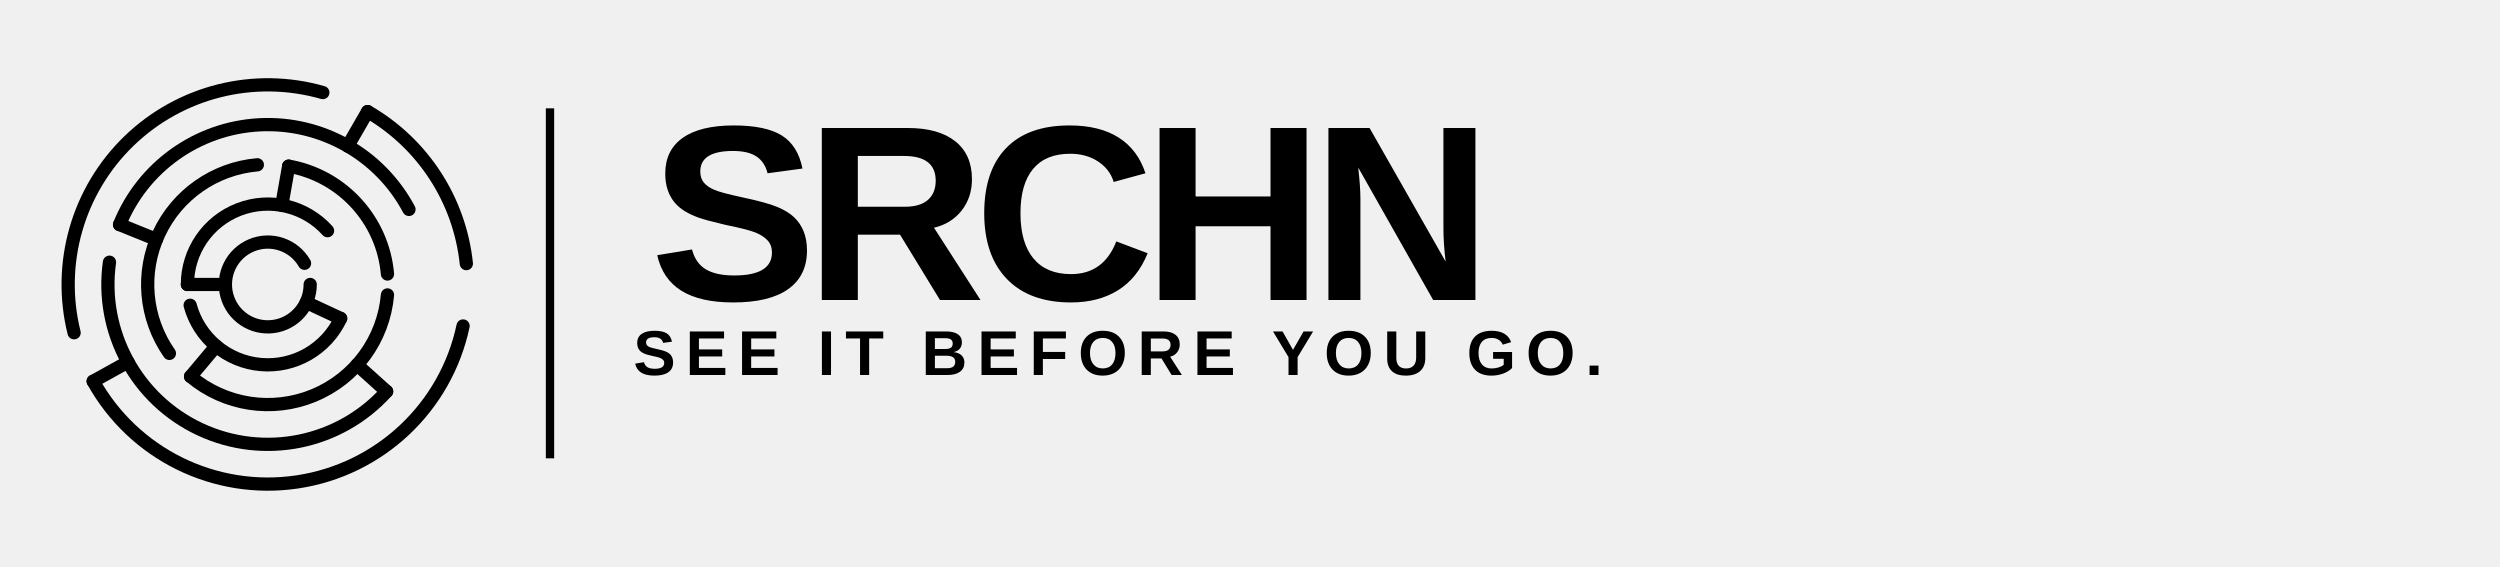
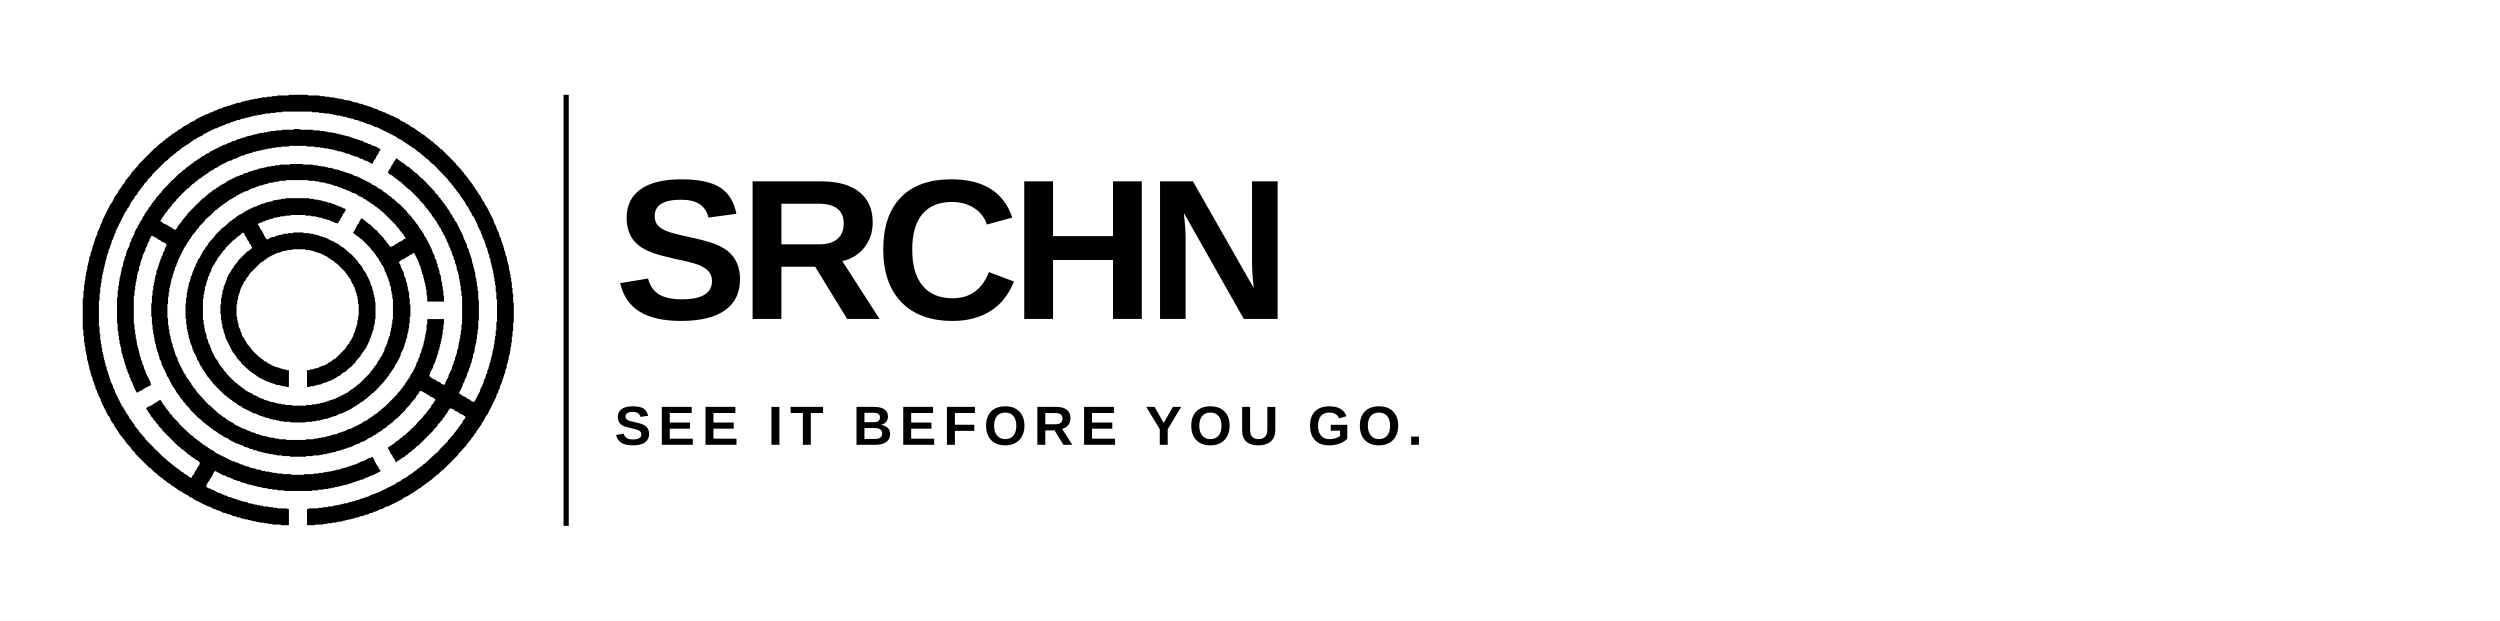
- <svg xmlns="http://www.w3.org/2000/svg" viewBox="0 0 1500 340" width="1500" height="340">
-   <g fill="none" stroke="#000000" stroke-width="15" stroke-linecap="round" stroke-linejoin="round" transform="translate(25 35) scale(.53)">
-     <g fill="none" stroke="#000000" stroke-width="15" stroke-linecap="round" stroke-linejoin="round">
-       <path d="M477.06,302.99 A226,226 0 0 1 58.34,365.57" />
-       <path d="M36.71,310.67 A226,226 0 0 1 318.29,38.75" />
-       <path d="M369.00,60.28 A226,226 0 0 1 480.76,232.38" />
-       <path d="M390.51,377.11 A181,181 0 0 1 76.76,230.81" />
-       <path d="M88.18,188.20 A181,181 0 0 1 415.81,171.03" />
-       <path d="M391.48,267.85 A136,136 0 0 1 168.58,360.18" />
-       <path d="M144.60,334.01 A136,136 0 0 1 244.15,120.52" />
-       <path d="M279.62,122.07 A136,136 0 0 1 391.48,244.15" />
-       <path d="M338.47,294.46 A91,91 0 0 1 168.10,279.55" />
-       <path d="M165.00,256.00 A91,91 0 0 1 323.63,195.11" />
-       <path d="M304.00,256.00 A48,48 0 1 1 297.57,232.00" />
-       <path d="M97.69,343.75 L58.34,365.57" />
-       <path d="M346.50,99.25 L369.00,60.28" />
-       <path d="M357.07,347.00 L390.51,377.11" />
-       <path d="M129.90,205.05 L88.18,188.20" />
-       <path d="M197.51,325.71 L168.58,360.18" />
-       <path d="M271.80,166.38 L279.62,122.07" />
-       <path d="M299.50,276.29 L338.47,294.46" />
-       <path d="M208.00,256.00 L165.00,256.00" />
+ <svg xmlns="http://www.w3.org/2000/svg" width="1450" height="360" viewBox="0 0 1450 360">
+   <rect width="100%" height="100%" fill="#FFFFFF" />
+   <g transform="translate(48 55.0) scale(0.3748126)">
+     <g transform="translate(0 0) scale(1)" fill="#000000" fill-rule="evenodd">
+       <path d="M301,1 L300,2 L293,2 L292,3 L285,3 L284,4 L277,4 L276,5 L272,5 L271,6 L266,6 L265,7 L261,7 L260,8 L257,8 L256,9 L252,9 L251,10 L248,10 L244,12 L237,13 L236,14 L234,14 L233,15 L231,15 L227,17 L224,17 L223,18 L218,19 L215,21 L210,22 L207,24 L205,24 L200,27 L198,27 L193,30 L191,30 L175,38 L173,40 L166,43 L164,45 L156,49 L151,53 L148,54 L145,57 L144,57 L142,59 L138,61 L135,64 L134,64 L131,67 L130,67 L126,71 L125,71 L121,75 L120,75 L113,82 L112,82 L86,108 L86,109 L75,121 L75,122 L66,133 L64,137 L61,140 L61,141 L55,149 L54,152 L50,157 L45,167 L43,169 L30,195 L30,197 L27,202 L27,204 L23,212 L22,217 L20,220 L20,222 L19,223 L19,225 L18,226 L18,228 L17,229 L17,231 L15,235 L15,238 L14,239 L14,241 L12,245 L12,248 L10,252 L10,256 L9,257 L9,260 L8,261 L8,264 L7,265 L7,270 L6,271 L6,274 L5,275 L5,280 L4,281 L4,287 L3,288 L3,293 L2,294 L2,303 L1,304 L1,314 L0,315 L0,363 L1,364 L1,373 L2,374 L2,383 L3,384 L3,389 L4,390 L4,396 L5,397 L5,401 L6,402 L7,411 L8,412 L8,415 L9,416 L9,419 L10,420 L10,424 L12,428 L12,431 L13,432 L13,434 L15,438 L15,441 L17,444 L17,446 L18,447 L18,449 L19,450 L20,455 L22,458 L22,460 L24,463 L24,465 L28,472 L28,474 L39,496 L41,498 L44,505 L48,510 L49,513 L51,515 L51,516 L53,518 L53,519 L55,521 L57,525 L66,536 L66,537 L75,547 L75,548 L81,554 L81,555 L103,577 L104,577 L112,585 L113,585 L118,590 L119,590 L122,593 L123,593 L127,597 L128,597 L131,600 L135,602 L138,605 L139,605 L150,613 L153,614 L155,616 L163,620 L165,622 L170,624 L172,626 L194,637 L196,637 L203,641 L205,641 L208,643 L210,643 L218,647 L221,647 L224,649 L227,649 L233,652 L236,652 L240,654 L243,654 L247,656 L250,656 L251,657 L255,657 L256,658 L259,658 L260,659 L263,659 L264,660 L268,660 L269,661 L273,661 L274,662 L280,662 L281,663 L286,663 L287,664 L293,664 L294,665 L306,665 L307,666 L319,666 L319,641 L317,641 L316,640 L302,640 L301,639 L295,639 L294,638 L288,638 L287,637 L280,637 L279,636 L275,636 L274,635 L270,635 L269,634 L265,634 L264,633 L257,632 L253,630 L246,629 L245,628 L243,628 L242,627 L240,627 L239,626 L237,626 L236,625 L234,625 L233,624 L231,624 L230,623 L225,622 L222,620 L220,620 L212,616 L210,616 L201,611 L199,611 L197,609 L195,609 L193,608 L191,606 L191,605 L194,599 L196,597 L197,594 L199,592 L203,584 L205,582 L218,589 L220,589 L225,592 L227,592 L235,596 L237,596 L238,597 L243,598 L246,600 L249,600 L250,601 L252,601 L256,603 L259,603 L260,604 L263,604 L264,605 L267,605 L268,606 L271,606 L272,607 L276,607 L277,608 L286,609 L287,610 L293,610 L294,611 L301,611 L302,612 L311,612 L312,613 L354,613 L355,612 L364,612 L365,611 L372,611 L373,610 L379,610 L380,609 L384,609 L385,608 L389,608 L390,607 L394,607 L395,606 L398,606 L399,605 L402,605 L403,604 L410,603 L411,602 L413,602 L414,601 L416,601 L417,600 L419,600 L420,599 L422,599 L423,598 L425,598 L426,597 L428,597 L429,596 L434,595 L439,592 L441,592 L446,589 L448,589 L460,583 L461,582 L458,578 L457,575 L455,573 L449,561 L448,560 L445,562 L443,562 L434,567 L432,567 L422,572 L420,572 L419,573 L417,573 L416,574 L414,574 L413,575 L411,575 L407,577 L404,577 L403,578 L401,578 L397,580 L393,580 L392,581 L389,581 L388,582 L385,582 L384,583 L379,583 L378,584 L373,584 L372,585 L366,585 L365,586 L358,586 L357,587 L343,587 L342,588 L323,588 L322,587 L310,587 L309,586 L301,586 L300,585 L294,585 L293,584 L289,584 L288,583 L283,583 L282,582 L278,582 L274,580 L270,580 L266,578 L263,578 L262,577 L259,577 L256,575 L253,575 L252,574 L250,574 L247,572 L245,572 L239,569 L237,569 L234,567 L232,567 L206,554 L201,550 L198,549 L196,547 L195,547 L193,545 L192,545 L190,543 L186,541 L183,538 L182,538 L179,535 L178,535 L175,532 L174,532 L169,527 L168,527 L149,509 L149,508 L139,498 L139,497 L134,492 L134,491 L128,484 L128,483 L123,477 L123,476 L120,472 L116,474 L114,476 L111,477 L109,479 L99,484 L98,486 L100,488 L100,489 L102,491 L102,492 L104,494 L106,498 L109,501 L109,502 L113,506 L113,507 L117,511 L117,512 L123,518 L123,519 L148,544 L149,544 L154,549 L155,549 L164,557 L165,557 L168,560 L169,560 L171,562 L172,562 L174,564 L178,566 L181,569 L181,571 L179,575 L177,577 L176,580 L174,582 L172,587 L170,589 L168,593 L164,591 L161,588 L158,587 L155,584 L154,584 L148,579 L147,579 L144,576 L143,576 L139,572 L138,572 L134,568 L133,568 L127,562 L126,562 L113,549 L111,548 L111,547 L97,533 L97,532 L87,521 L87,520 L81,513 L79,509 L76,506 L76,505 L72,500 L71,497 L67,492 L66,489 L64,487 L63,484 L61,482 L50,460 L50,458 L47,453 L47,451 L43,443 L43,441 L42,440 L42,438 L41,437 L41,435 L40,434 L40,432 L39,431 L39,429 L37,425 L37,422 L35,418 L35,415 L34,414 L34,411 L33,410 L33,407 L32,406 L32,402 L31,401 L31,398 L30,397 L30,392 L29,391 L29,386 L28,385 L28,380 L27,379 L27,370 L26,369 L26,359 L25,358 L25,319 L26,318 L26,308 L27,307 L27,298 L28,297 L28,292 L29,291 L29,285 L30,284 L30,279 L31,278 L31,275 L32,274 L32,270 L33,269 L33,266 L34,265 L34,262 L35,261 L35,257 L36,256 L36,254 L37,253 L37,250 L38,249 L38,247 L40,243 L40,240 L42,237 L42,235 L43,234 L43,232 L44,231 L45,226 L47,223 L47,221 L49,218 L49,216 L51,213 L51,211 L66,181 L68,179 L69,176 L71,174 L75,166 L77,164 L77,163 L79,161 L81,157 L84,154 L86,150 L89,147 L89,146 L92,143 L92,142 L95,139 L95,138 L100,133 L100,132 L107,125 L107,124 L129,102 L130,102 L137,95 L138,95 L142,91 L143,91 L147,87 L148,87 L155,81 L156,81 L158,79 L159,79 L161,77 L162,77 L173,69 L176,68 L178,66 L185,63 L187,61 L205,52 L207,52 L212,49 L214,49 L217,47 L219,47 L222,45 L227,44 L230,42 L232,42 L233,41 L235,41 L239,39 L242,39 L246,37 L249,37 L250,36 L253,36 L254,35 L257,35 L258,34 L261,34 L262,33 L265,33 L266,32 L270,32 L271,31 L276,31 L277,30 L281,30 L282,29 L290,29 L291,28 L298,28 L299,27 L308,27 L309,26 L354,26 L355,27 L365,27 L366,28 L373,28 L374,29 L382,29 L383,30 L387,30 L388,31 L392,31 L393,32 L398,32 L399,33 L402,33 L403,34 L407,34 L411,36 L414,36 L415,37 L418,37 L422,39 L425,39 L426,40 L428,40 L429,41 L434,42 L437,44 L439,44 L440,45 L445,46 L453,50 L455,50 L485,65 L487,67 L495,71 L497,73 L498,73 L500,75 L501,75 L503,77 L504,77 L506,79 L507,79 L509,81 L513,83 L520,89 L521,89 L526,94 L527,94 L532,99 L533,99 L541,107 L542,107 L566,132 L566,133 L571,138 L571,139 L574,142 L574,143 L578,147 L578,148 L584,155 L584,156 L592,167 L593,170 L597,175 L599,180 L601,182 L603,187 L605,189 L611,201 L611,203 L616,212 L616,214 L618,217 L618,219 L622,227 L622,229 L623,230 L624,235 L626,238 L626,241 L627,242 L627,244 L629,248 L629,251 L631,255 L631,259 L632,260 L632,263 L633,264 L633,267 L634,268 L634,271 L635,272 L635,276 L636,277 L636,282 L637,283 L637,288 L638,289 L638,294 L639,295 L639,304 L640,305 L640,316 L641,317 L641,351 L640,352 L640,364 L639,365 L639,373 L638,374 L638,379 L637,380 L637,386 L636,387 L636,392 L635,393 L635,396 L634,397 L634,401 L633,402 L633,405 L632,406 L631,413 L629,417 L629,420 L628,421 L628,423 L626,427 L626,430 L624,433 L623,438 L621,441 L620,446 L615,456 L615,458 L606,475 L604,475 L600,473 L598,471 L595,470 L593,468 L588,466 L586,464 L582,462 L588,450 L588,448 L591,443 L591,441 L594,436 L595,431 L597,428 L597,426 L598,425 L598,423 L599,422 L599,420 L600,419 L600,417 L602,413 L602,410 L604,406 L604,402 L606,398 L607,389 L608,388 L608,385 L609,384 L609,379 L610,378 L610,371 L611,370 L611,364 L612,363 L612,350 L613,349 L613,318 L612,317 L612,304 L611,303 L611,297 L610,296 L610,290 L609,289 L609,284 L608,283 L607,274 L606,273 L606,270 L605,269 L605,266 L604,265 L604,262 L603,261 L602,254 L601,253 L601,251 L600,250 L600,248 L599,247 L599,245 L598,244 L597,239 L595,236 L594,231 L589,221 L589,219 L578,197 L576,195 L575,192 L573,190 L572,187 L568,182 L567,179 L565,177 L563,173 L560,170 L560,169 L557,166 L557,165 L554,162 L554,161 L550,157 L550,156 L545,151 L545,150 L525,129 L524,129 L516,121 L515,121 L505,112 L501,110 L497,106 L496,106 L485,98 L483,102 L481,104 L480,107 L478,109 L476,114 L474,116 L472,121 L473,121 L475,123 L479,125 L482,128 L483,128 L486,131 L487,131 L490,134 L491,134 L504,146 L505,146 L521,162 L521,163 L529,171 L529,172 L536,180 L536,181 L539,184 L541,188 L544,191 L544,192 L548,197 L549,200 L551,202 L552,205 L554,207 L556,212 L558,214 L558,216 L560,218 L561,220 L561,222 L563,224 L563,226 L566,231 L566,233 L569,238 L569,240 L571,243 L572,248 L574,251 L574,254 L576,257 L576,260 L578,264 L579,271 L580,272 L580,274 L581,275 L581,278 L582,279 L582,284 L583,285 L583,289 L584,290 L584,295 L585,296 L585,303 L586,304 L586,311 L587,312 L587,355 L586,356 L586,364 L585,365 L585,371 L584,372 L584,377 L583,378 L583,382 L582,383 L581,392 L579,396 L579,400 L578,401 L578,403 L576,407 L576,410 L574,413 L574,416 L572,419 L571,424 L566,434 L566,436 L561,445 L561,447 L559,449 L555,447 L553,445 L548,443 L546,441 L541,439 L536,435 L537,433 L537,431 L542,422 L542,420 L546,412 L546,410 L547,409 L547,407 L548,406 L548,404 L550,400 L550,397 L552,393 L552,390 L553,389 L553,386 L554,385 L554,382 L555,381 L555,377 L556,376 L556,372 L557,371 L557,364 L558,363 L558,356 L559,355 L559,347 L534,347 L533,348 L533,355 L532,356 L532,365 L531,366 L531,370 L530,371 L530,375 L529,376 L529,380 L528,381 L527,388 L526,389 L526,391 L524,395 L524,398 L522,401 L521,406 L519,409 L519,411 L516,416 L516,418 L510,430 L508,432 L506,437 L504,439 L504,440 L502,442 L502,443 L500,445 L498,449 L495,452 L495,453 L492,456 L492,457 L487,462 L487,463 L466,484 L465,484 L460,489 L459,489 L455,493 L451,495 L448,498 L447,498 L439,504 L434,506 L432,508 L414,517 L412,517 L404,521 L402,521 L401,522 L396,523 L393,525 L386,526 L385,527 L383,527 L382,528 L379,528 L378,529 L375,529 L374,530 L369,530 L368,531 L364,531 L363,532 L358,532 L357,533 L346,533 L345,534 L315,534 L314,533 L304,533 L303,532 L298,532 L297,531 L288,530 L287,529 L284,529 L283,528 L279,528 L278,527 L276,527 L272,525 L269,525 L266,523 L261,522 L258,520 L256,520 L251,517 L249,517 L235,510 L233,508 L225,504 L219,499 L218,499 L212,494 L211,494 L196,480 L195,480 L176,459 L176,458 L170,451 L170,450 L168,448 L168,447 L160,436 L159,433 L157,431 L147,411 L147,409 L143,401 L143,399 L142,398 L142,396 L141,395 L141,393 L139,389 L139,386 L137,382 L137,379 L136,378 L136,374 L135,373 L135,370 L134,369 L134,363 L133,362 L133,357 L132,356 L132,346 L131,345 L131,324 L132,323 L132,313 L133,312 L133,306 L134,305 L134,299 L135,298 L135,295 L136,294 L136,290 L137,289 L137,286 L139,282 L139,279 L140,278 L140,276 L141,275 L141,273 L142,272 L143,267 L145,264 L145,262 L147,259 L147,257 L158,235 L160,233 L161,230 L163,228 L163,227 L165,225 L165,224 L167,222 L169,218 L176,210 L176,209 L180,205 L180,204 L189,195 L189,194 L193,190 L194,190 L194,189 L196,188 L206,178 L207,178 L215,171 L216,171 L219,168 L220,168 L228,162 L231,161 L233,159 L236,158 L238,156 L252,149 L254,149 L261,145 L266,144 L269,142 L271,142 L275,140 L278,140 L279,139 L281,139 L282,138 L285,138 L289,136 L294,136 L295,135 L304,134 L305,133 L314,133 L315,132 L349,132 L350,133 L359,133 L360,134 L365,134 L366,135 L375,136 L376,137 L383,138 L384,139 L386,139 L390,141 L393,141 L396,143 L398,143 L404,146 L406,146 L409,148 L411,148 L418,152 L420,152 L424,154 L426,156 L433,159 L435,161 L438,162 L440,164 L441,164 L443,166 L444,166 L446,168 L450,170 L453,173 L454,173 L457,176 L458,176 L462,180 L463,180 L464,182 L465,182 L485,202 L485,203 L490,208 L490,209 L497,217 L497,218 L500,222 L496,224 L494,226 L489,228 L487,230 L484,231 L482,233 L478,235 L476,235 L473,232 L473,231 L470,228 L470,227 L466,223 L466,222 L458,214 L458,213 L457,213 L456,211 L454,209 L453,209 L444,200 L443,200 L432,191 L431,191 L431,192 L429,194 L427,199 L425,201 L420,211 L418,213 L425,219 L426,219 L430,223 L431,223 L446,238 L446,239 L451,244 L451,245 L454,248 L454,249 L458,254 L459,257 L461,259 L462,262 L464,264 L467,270 L467,272 L470,277 L470,279 L472,282 L472,284 L473,285 L473,287 L475,291 L475,294 L477,298 L477,303 L478,304 L478,308 L479,309 L479,315 L480,316 L480,347 L479,348 L479,354 L478,355 L478,360 L477,361 L477,365 L476,366 L475,373 L474,374 L474,376 L473,377 L473,379 L472,380 L471,385 L467,393 L467,395 L462,405 L460,407 L459,410 L457,412 L454,418 L451,421 L451,422 L445,429 L445,430 L427,448 L426,448 L422,452 L421,452 L418,455 L417,455 L409,461 L389,471 L387,471 L386,472 L384,472 L383,473 L381,473 L380,474 L378,474 L374,476 L371,476 L370,477 L367,477 L366,478 L362,478 L361,479 L355,479 L354,480 L346,480 L345,481 L324,481 L323,480 L314,480 L313,479 L308,479 L307,478 L302,478 L301,477 L298,477 L297,476 L290,475 L289,474 L287,474 L286,473 L281,472 L278,470 L276,470 L267,465 L265,465 L263,463 L253,458 L247,453 L246,453 L243,450 L242,450 L238,446 L237,446 L222,431 L222,430 L218,426 L218,425 L212,418 L209,412 L205,407 L199,395 L199,393 L197,390 L197,388 L194,383 L194,380 L192,377 L191,370 L189,366 L189,362 L188,361 L188,356 L187,355 L187,349 L186,348 L186,316 L187,315 L187,309 L188,308 L188,304 L189,303 L189,298 L191,294 L191,291 L192,290 L192,288 L193,287 L194,282 L196,279 L196,277 L199,272 L199,270 L202,264 L204,262 L205,259 L207,257 L208,254 L210,252 L210,251 L213,248 L213,247 L216,244 L216,243 L221,238 L221,237 L234,224 L235,224 L240,219 L241,219 L248,213 L250,215 L251,218 L253,220 L255,225 L257,227 L258,230 L260,232 L262,237 L256,242 L255,242 L240,257 L240,258 L234,265 L234,266 L230,271 L229,274 L227,276 L223,284 L223,286 L221,289 L221,291 L218,297 L218,300 L216,304 L216,309 L215,310 L215,314 L214,315 L214,324 L213,325 L213,339 L214,340 L214,349 L215,350 L215,354 L216,355 L216,360 L218,364 L218,367 L219,368 L219,370 L220,371 L221,376 L232,398 L237,404 L239,408 L245,414 L245,415 L259,428 L260,428 L263,431 L264,431 L272,437 L286,444 L288,444 L291,446 L293,446 L294,447 L296,447 L300,449 L304,449 L305,450 L308,450 L309,451 L314,451 L315,452 L319,452 L319,426 L315,426 L314,425 L311,425 L310,424 L307,424 L306,423 L304,423 L303,422 L298,421 L286,415 L284,413 L281,412 L278,409 L277,409 L274,406 L273,406 L261,394 L261,393 L254,385 L253,382 L251,380 L250,377 L248,375 L246,371 L246,369 L244,366 L244,364 L241,358 L241,354 L240,353 L240,350 L239,349 L239,344 L238,343 L238,325 L239,324 L239,318 L240,317 L241,310 L242,309 L242,307 L243,306 L244,301 L250,289 L252,287 L253,284 L256,281 L258,277 L276,259 L277,259 L288,251 L300,245 L302,245 L303,244 L305,244 L309,242 L316,241 L317,240 L324,240 L325,239 L344,239 L345,240 L351,240 L352,241 L355,241 L356,242 L358,242 L359,243 L361,243 L362,244 L367,245 L379,251 L381,253 L382,253 L384,255 L388,257 L392,261 L393,261 L407,275 L407,276 L410,279 L410,280 L414,285 L417,292 L419,294 L419,296 L421,299 L421,301 L422,302 L422,304 L424,308 L424,311 L425,312 L425,316 L426,317 L426,323 L427,324 L427,342 L426,343 L426,348 L425,349 L425,354 L424,355 L424,358 L423,359 L423,361 L422,362 L421,367 L419,370 L419,372 L415,380 L413,382 L412,385 L409,388 L407,392 L391,408 L387,410 L384,413 L381,414 L379,416 L373,419 L371,419 L363,423 L360,423 L359,424 L357,424 L356,425 L352,425 L351,426 L347,426 L347,452 L351,452 L352,451 L357,451 L358,450 L361,450 L362,449 L369,448 L372,446 L377,445 L380,443 L382,443 L392,438 L394,436 L397,435 L403,430 L407,428 L413,422 L414,422 L422,414 L422,413 L430,404 L430,403 L438,392 L444,380 L444,378 L446,375 L446,373 L447,372 L447,370 L448,369 L448,367 L450,363 L450,359 L451,358 L451,355 L452,354 L452,348 L453,347 L453,321 L452,320 L452,314 L451,313 L451,310 L450,309 L450,305 L449,304 L449,302 L448,301 L448,298 L445,292 L445,290 L437,274 L435,272 L432,266 L426,259 L426,258 L415,246 L414,246 L403,236 L402,236 L394,230 L389,228 L387,226 L385,226 L376,221 L374,221 L373,220 L371,220 L370,219 L368,219 L364,217 L361,217 L360,216 L357,216 L356,215 L351,215 L350,214 L342,214 L341,213 L326,213 L325,214 L318,214 L317,215 L311,215 L310,216 L303,217 L302,218 L300,218 L296,220 L293,220 L285,224 L282,220 L277,210 L275,208 L273,203 L271,201 L271,200 L274,198 L276,198 L279,196 L281,196 L284,194 L286,194 L290,192 L293,192 L297,190 L301,190 L302,189 L305,189 L306,188 L312,188 L313,187 L321,187 L322,186 L344,186 L345,187 L353,187 L354,188 L360,188 L361,189 L364,189 L365,190 L369,190 L373,192 L376,192 L377,193 L382,194 L385,196 L387,196 L390,198 L395,199 L396,196 L398,194 L399,191 L401,189 L403,184 L405,182 L407,178 L406,176 L404,176 L399,173 L397,173 L394,171 L392,171 L389,169 L387,169 L383,167 L380,167 L379,166 L377,166 L376,165 L373,165 L372,164 L369,164 L368,163 L364,163 L363,162 L358,162 L357,161 L351,161 L350,160 L314,160 L313,161 L307,161 L306,162 L302,162 L301,163 L296,163 L292,165 L285,166 L284,167 L282,167 L281,168 L276,169 L273,171 L271,171 L268,173 L266,173 L250,181 L248,183 L240,187 L234,192 L233,192 L230,195 L229,195 L218,205 L217,205 L205,217 L205,218 L195,229 L193,233 L190,236 L190,237 L186,242 L181,252 L179,254 L177,258 L177,260 L175,262 L175,264 L172,269 L172,271 L170,274 L169,279 L167,282 L167,285 L166,286 L166,288 L164,292 L164,296 L163,297 L163,300 L162,301 L162,305 L161,306 L161,313 L160,314 L160,322 L159,323 L159,346 L160,347 L160,355 L161,356 L161,362 L162,363 L162,367 L163,368 L163,371 L164,372 L164,376 L165,377 L165,379 L166,380 L166,383 L169,389 L170,394 L177,408 L177,410 L179,412 L182,419 L184,421 L185,424 L187,426 L187,427 L189,429 L189,430 L191,432 L193,436 L197,440 L197,441 L201,445 L201,446 L220,465 L221,465 L225,469 L226,469 L229,472 L230,472 L233,475 L234,475 L242,481 L245,482 L247,484 L265,493 L267,493 L275,497 L277,497 L278,498 L280,498 L284,500 L287,500 L291,502 L294,502 L295,503 L299,503 L300,504 L304,504 L305,505 L310,505 L311,506 L321,506 L322,507 L345,507 L346,506 L355,506 L356,505 L361,505 L362,504 L367,504 L368,503 L371,503 L372,502 L379,501 L380,500 L382,500 L383,499 L385,499 L386,498 L391,497 L399,493 L401,493 L417,485 L419,483 L422,482 L424,480 L425,480 L427,478 L428,478 L430,476 L434,474 L437,471 L438,471 L449,461 L450,461 L467,443 L467,442 L471,438 L471,437 L474,434 L474,433 L482,422 L484,417 L486,415 L492,403 L492,401 L497,391 L497,389 L498,388 L498,386 L500,382 L500,379 L502,375 L502,371 L503,370 L503,367 L504,366 L504,362 L505,361 L505,354 L506,353 L506,344 L507,343 L507,325 L506,324 L506,315 L505,314 L505,306 L504,305 L504,302 L503,301 L503,297 L502,296 L502,292 L500,288 L500,285 L497,279 L497,276 L492,266 L492,264 L489,259 L494,255 L499,253 L501,251 L504,250 L506,248 L509,247 L511,245 L513,245 L520,259 L520,261 L523,267 L523,269 L524,270 L524,273 L525,274 L525,276 L527,280 L527,283 L528,284 L528,287 L529,288 L529,291 L530,292 L530,296 L531,297 L531,301 L532,302 L532,310 L533,311 L533,319 L534,320 L559,320 L559,311 L558,310 L558,303 L557,302 L557,296 L556,295 L556,290 L555,289 L554,280 L552,276 L552,272 L551,271 L551,269 L549,265 L549,262 L548,261 L547,256 L545,253 L544,248 L541,243 L541,241 L531,221 L529,219 L527,214 L525,212 L525,211 L523,209 L523,208 L521,206 L519,202 L516,199 L516,198 L513,195 L513,194 L509,190 L509,189 L502,182 L502,181 L489,168 L488,168 L481,161 L480,161 L476,157 L475,157 L468,151 L467,151 L461,146 L458,145 L453,141 L448,139 L446,137 L424,126 L422,126 L414,122 L412,122 L411,121 L409,121 L408,120 L406,120 L405,119 L403,119 L402,118 L400,118 L396,116 L389,115 L385,113 L380,113 L379,112 L376,112 L375,111 L370,111 L369,110 L364,110 L363,109 L357,109 L356,108 L341,108 L340,107 L321,107 L320,108 L305,108 L304,109 L298,109 L297,110 L292,110 L291,111 L286,111 L285,112 L282,112 L281,113 L277,113 L276,114 L273,114 L269,116 L266,116 L265,117 L263,117 L262,118 L257,119 L254,121 L251,121 L246,124 L244,124 L241,126 L239,126 L223,134 L221,136 L213,140 L211,142 L210,142 L208,144 L207,144 L205,146 L201,148 L198,151 L197,151 L187,160 L186,160 L175,171 L174,171 L174,172 L162,184 L162,185 L154,194 L154,195 L148,202 L146,206 L143,209 L139,207 L137,205 L134,204 L132,202 L125,199 L120,195 L123,191 L123,190 L125,188 L125,187 L127,185 L127,184 L131,180 L131,179 L138,171 L138,170 L145,163 L145,162 L162,145 L163,145 L170,138 L171,138 L175,134 L176,134 L180,130 L184,128 L187,125 L188,125 L199,117 L202,116 L204,114 L209,112 L211,110 L227,102 L229,102 L234,99 L236,99 L246,94 L249,94 L252,92 L254,92 L255,91 L258,91 L259,90 L261,90 L265,88 L268,88 L269,87 L272,87 L273,86 L277,86 L278,85 L281,85 L282,84 L286,84 L287,83 L292,83 L293,82 L298,82 L299,81 L307,81 L308,80 L319,80 L320,79 L346,79 L347,80 L358,80 L359,81 L367,81 L368,82 L373,82 L374,83 L380,83 L381,84 L385,84 L386,85 L389,85 L390,86 L393,86 L394,87 L401,88 L402,89 L404,89 L408,91 L411,91 L417,94 L419,94 L420,95 L425,96 L430,99 L432,99 L437,102 L439,102 L448,107 L451,101 L453,99 L455,94 L457,92 L459,87 L461,85 L459,83 L451,79 L449,79 L444,76 L442,76 L439,74 L437,74 L432,71 L430,71 L429,70 L427,70 L426,69 L424,69 L423,68 L421,68 L420,67 L418,67 L417,66 L415,66 L411,64 L408,64 L407,63 L404,63 L403,62 L400,62 L399,61 L396,61 L395,60 L392,60 L391,59 L387,59 L386,58 L380,58 L379,57 L375,57 L374,56 L367,56 L366,55 L357,55 L356,54 L337,54 L336,53 L327,53 L326,54 L309,54 L308,55 L299,55 L298,56 L291,56 L290,57 L286,57 L285,58 L280,58 L279,59 L274,59 L273,60 L270,60 L269,61 L266,61 L265,62 L262,62 L261,63 L254,64 L251,66 L248,66 L247,67 L245,67 L244,68 L239,69 L236,71 L231,72 L228,74 L226,74 L221,77 L219,77 L197,88 L195,90 L190,92 L188,94 L185,95 L183,97 L182,97 L180,99 L179,99 L177,101 L173,103 L170,106 L169,106 L166,109 L165,109 L162,112 L161,112 L157,116 L156,116 L151,121 L150,121 L139,132 L138,132 L138,133 L136,134 L134,137 L133,137 L133,138 L123,148 L123,149 L113,160 L113,161 L107,168 L105,172 L102,175 L102,176 L96,184 L95,187 L93,189 L91,194 L89,196 L87,201 L85,203 L85,205 L83,207 L80,213 L80,215 L75,224 L75,226 L73,229 L72,234 L68,242 L68,244 L67,245 L67,248 L65,251 L65,254 L63,258 L62,265 L60,269 L60,273 L59,274 L59,278 L58,279 L58,282 L57,283 L57,288 L56,289 L56,295 L55,296 L55,302 L54,303 L54,313 L53,314 L53,353 L54,354 L54,365 L55,366 L55,372 L56,373 L56,379 L57,380 L57,385 L58,386 L58,389 L59,390 L60,399 L61,400 L61,402 L62,403 L62,406 L64,410 L64,413 L65,414 L65,416 L67,420 L67,423 L69,426 L69,428 L72,434 L72,436 L74,439 L74,441 L78,448 L78,450 L83,460 L85,461 L87,459 L92,457 L94,455 L106,449 L105,447 L105,445 L97,429 L97,427 L95,424 L94,419 L92,416 L92,413 L90,410 L90,407 L88,403 L88,400 L87,399 L87,396 L86,395 L86,392 L85,391 L85,388 L84,387 L83,378 L82,377 L82,371 L81,370 L81,364 L80,363 L80,355 L79,354 L79,312 L80,311 L80,303 L81,302 L81,296 L82,295 L82,290 L83,289 L83,285 L84,284 L84,279 L85,278 L85,275 L87,271 L87,267 L89,263 L89,260 L90,259 L90,257 L91,256 L91,254 L92,253 L93,248 L97,240 L97,238 L100,233 L100,231 L103,226 L103,224 L105,222 L105,220 L107,218 L115,222 L117,224 L120,225 L122,227 L127,229 L130,232 L127,238 L127,240 L124,245 L124,247 L122,250 L122,252 L120,255 L120,257 L119,258 L119,260 L118,261 L118,263 L117,264 L117,266 L116,267 L116,269 L114,273 L114,277 L112,281 L112,285 L111,286 L111,290 L110,291 L110,295 L109,296 L109,302 L108,303 L108,310 L107,311 L107,322 L106,323 L106,343 L107,344 L107,355 L108,356 L108,363 L109,364 L109,370 L110,371 L110,375 L111,376 L111,381 L112,382 L112,385 L113,386 L114,393 L115,394 L115,396 L117,400 L117,403 L118,404 L119,409 L121,412 L122,417 L130,433 L130,435 L132,437 L139,451 L141,453 L141,454 L143,456 L146,462 L149,465 L151,469 L155,473 L155,474 L159,478 L159,479 L166,486 L166,487 L180,501 L181,501 L188,508 L189,508 L192,511 L193,511 L197,515 L198,515 L204,520 L205,520 L213,526 L216,527 L218,529 L225,532 L227,534 L239,540 L241,540 L244,542 L246,542 L251,545 L256,546 L259,548 L262,548 L265,550 L268,550 L272,552 L275,552 L276,553 L279,553 L280,554 L283,554 L284,555 L288,555 L289,556 L294,556 L295,557 L299,557 L300,558 L308,558 L309,559 L320,559 L321,560 L345,560 L346,559 L356,559 L357,558 L366,558 L367,557 L371,557 L372,556 L377,556 L378,555 L381,555 L382,554 L385,554 L386,553 L390,553 L394,551 L397,551 L398,550 L400,550 L401,549 L403,549 L404,548 L406,548 L407,547 L409,547 L410,546 L415,545 L425,540 L427,540 L431,537 L433,537 L439,534 L441,532 L448,529 L450,527 L453,526 L455,524 L456,524 L458,522 L462,520 L465,517 L469,515 L473,511 L474,511 L477,508 L478,508 L485,501 L486,501 L500,487 L500,486 L507,479 L507,478 L515,469 L517,465 L520,462 L521,459 L523,458 L531,462 L533,464 L536,465 L538,467 L543,469 L546,472 L543,476 L543,477 L540,480 L538,484 L532,491 L532,492 L527,497 L527,498 L517,508 L517,509 L498,527 L497,527 L493,531 L492,531 L488,535 L487,535 L480,541 L479,541 L477,543 L476,543 L472,546 L477,556 L479,558 L480,561 L482,563 L484,568 L486,568 L488,566 L489,566 L491,564 L492,564 L494,562 L498,560 L501,557 L502,557 L506,553 L507,553 L511,549 L512,549 L518,543 L519,543 L543,519 L543,518 L549,512 L549,511 L557,502 L557,501 L560,498 L560,497 L562,495 L562,494 L564,492 L566,488 L569,485 L574,487 L576,489 L581,491 L583,493 L588,495 L592,498 L592,500 L588,505 L587,508 L584,511 L584,512 L581,515 L581,516 L578,519 L578,520 L575,523 L575,524 L565,535 L565,536 L552,549 L552,550 L550,551 L550,552 L548,554 L547,554 L529,571 L528,571 L524,575 L523,575 L520,578 L519,578 L515,582 L514,582 L508,587 L507,587 L499,593 L496,594 L491,598 L486,600 L484,602 L456,616 L454,616 L451,618 L449,618 L441,622 L439,622 L438,623 L436,623 L435,624 L433,624 L432,625 L430,625 L429,626 L427,626 L426,627 L424,627 L420,629 L417,629 L416,630 L413,630 L409,632 L405,632 L404,633 L401,633 L400,634 L397,634 L396,635 L391,635 L390,636 L387,636 L386,637 L380,637 L379,638 L372,638 L371,639 L365,639 L364,640 L350,640 L349,641 L347,641 L347,666 L359,666 L360,665 L372,665 L373,664 L378,664 L379,663 L385,663 L386,662 L392,662 L393,661 L402,660 L403,659 L406,659 L407,658 L410,658 L411,657 L415,657 L416,656 L419,656 L420,655 L422,655 L423,654 L426,654 L430,652 L433,652 L434,651 L436,651 L437,650 L442,649 L445,647 L448,647 L451,645 L453,645 L461,641 L463,641 L470,637 L472,637 L494,626 L496,624 L506,619 L508,617 L511,616 L513,614 L514,614 L516,612 L517,612 L519,610 L523,608 L526,605 L527,605 L533,600 L534,600 L537,597 L538,597 L548,588 L549,588 L556,581 L557,581 L581,557 L581,556 L594,542 L594,541 L601,533 L601,532 L604,529 L606,525 L609,522 L609,521 L617,510 L618,507 L620,505 L624,497 L626,495 L640,467 L640,465 L643,460 L643,458 L645,455 L646,450 L648,447 L648,445 L649,444 L649,442 L650,441 L650,439 L651,438 L651,436 L652,435 L652,433 L654,429 L654,426 L656,422 L656,418 L658,414 L658,411 L659,410 L659,406 L660,405 L660,402 L661,401 L661,396 L662,395 L662,390 L663,389 L663,384 L664,383 L664,375 L665,374 L665,366 L666,365 L666,353 L667,352 L667,322 L666,321 L666,308 L665,307 L665,299 L664,298 L664,290 L663,289 L663,284 L662,283 L662,278 L661,277 L661,273 L660,272 L659,263 L658,262 L658,259 L657,258 L656,251 L654,247 L654,244 L652,240 L652,237 L651,236 L651,234 L650,233 L650,231 L649,230 L649,228 L648,227 L647,222 L645,219 L644,214 L640,206 L640,204 L636,197 L636,195 L625,173 L623,171 L621,166 L619,164 L615,156 L613,154 L613,153 L611,151 L611,150 L609,148 L609,147 L607,145 L607,144 L605,142 L603,138 L600,135 L600,134 L597,131 L597,130 L594,127 L594,126 L590,122 L590,121 L586,117 L586,116 L578,108 L578,107 L555,84 L554,84 L547,77 L546,77 L541,72 L540,72 L536,68 L535,68 L528,62 L524,60 L521,57 L520,57 L512,51 L509,50 L504,46 L501,45 L499,43 L492,40 L490,38 L478,32 L476,32 L474,30 L472,30 L467,27 L465,27 L462,25 L460,25 L455,22 L450,21 L447,19 L445,19 L444,18 L442,18 L441,17 L439,17 L438,16 L436,16 L432,14 L429,14 L425,12 L418,11 L414,9 L405,8 L404,7 L401,7 L400,6 L395,6 L394,5 L390,5 L389,4 L382,4 L381,3 L375,3 L374,2 L367,2 L366,1 L349,1 L348,0 L319,0 L318,1 Z" />
    </g>
  </g>
-   <path d="M330 65V275" stroke="#000000" stroke-width="5" />
-   <text x="390" y="180" font-family="Plus Jakarta Sans,Arial,sans-serif" font-size="150" font-weight="800" letter-spacing="-7" fill="#000000">SRCHN</text>
-   <text x="380" y="225" font-family="Plus Jakarta Sans,Arial,sans-serif" font-size="38" font-weight="700" letter-spacing="6" fill="#000000">SEE IT BEFORE YOU GO.</text>
+   <path d="M328.375 55V305" stroke="#000000" stroke-width="3" />
+   <text x="356.375" y="185" font-family="Plus Jakarta Sans,Arial,sans-serif" font-size="116" font-weight="800" letter-spacing="-5" fill="#000000">SRCHN</text>
+   <text x="356.375" y="258" font-family="Plus Jakarta Sans,Arial,sans-serif" font-size="32" font-weight="600" letter-spacing="4" fill="#000000">SEE IT BEFORE YOU GO.</text>
</svg>
